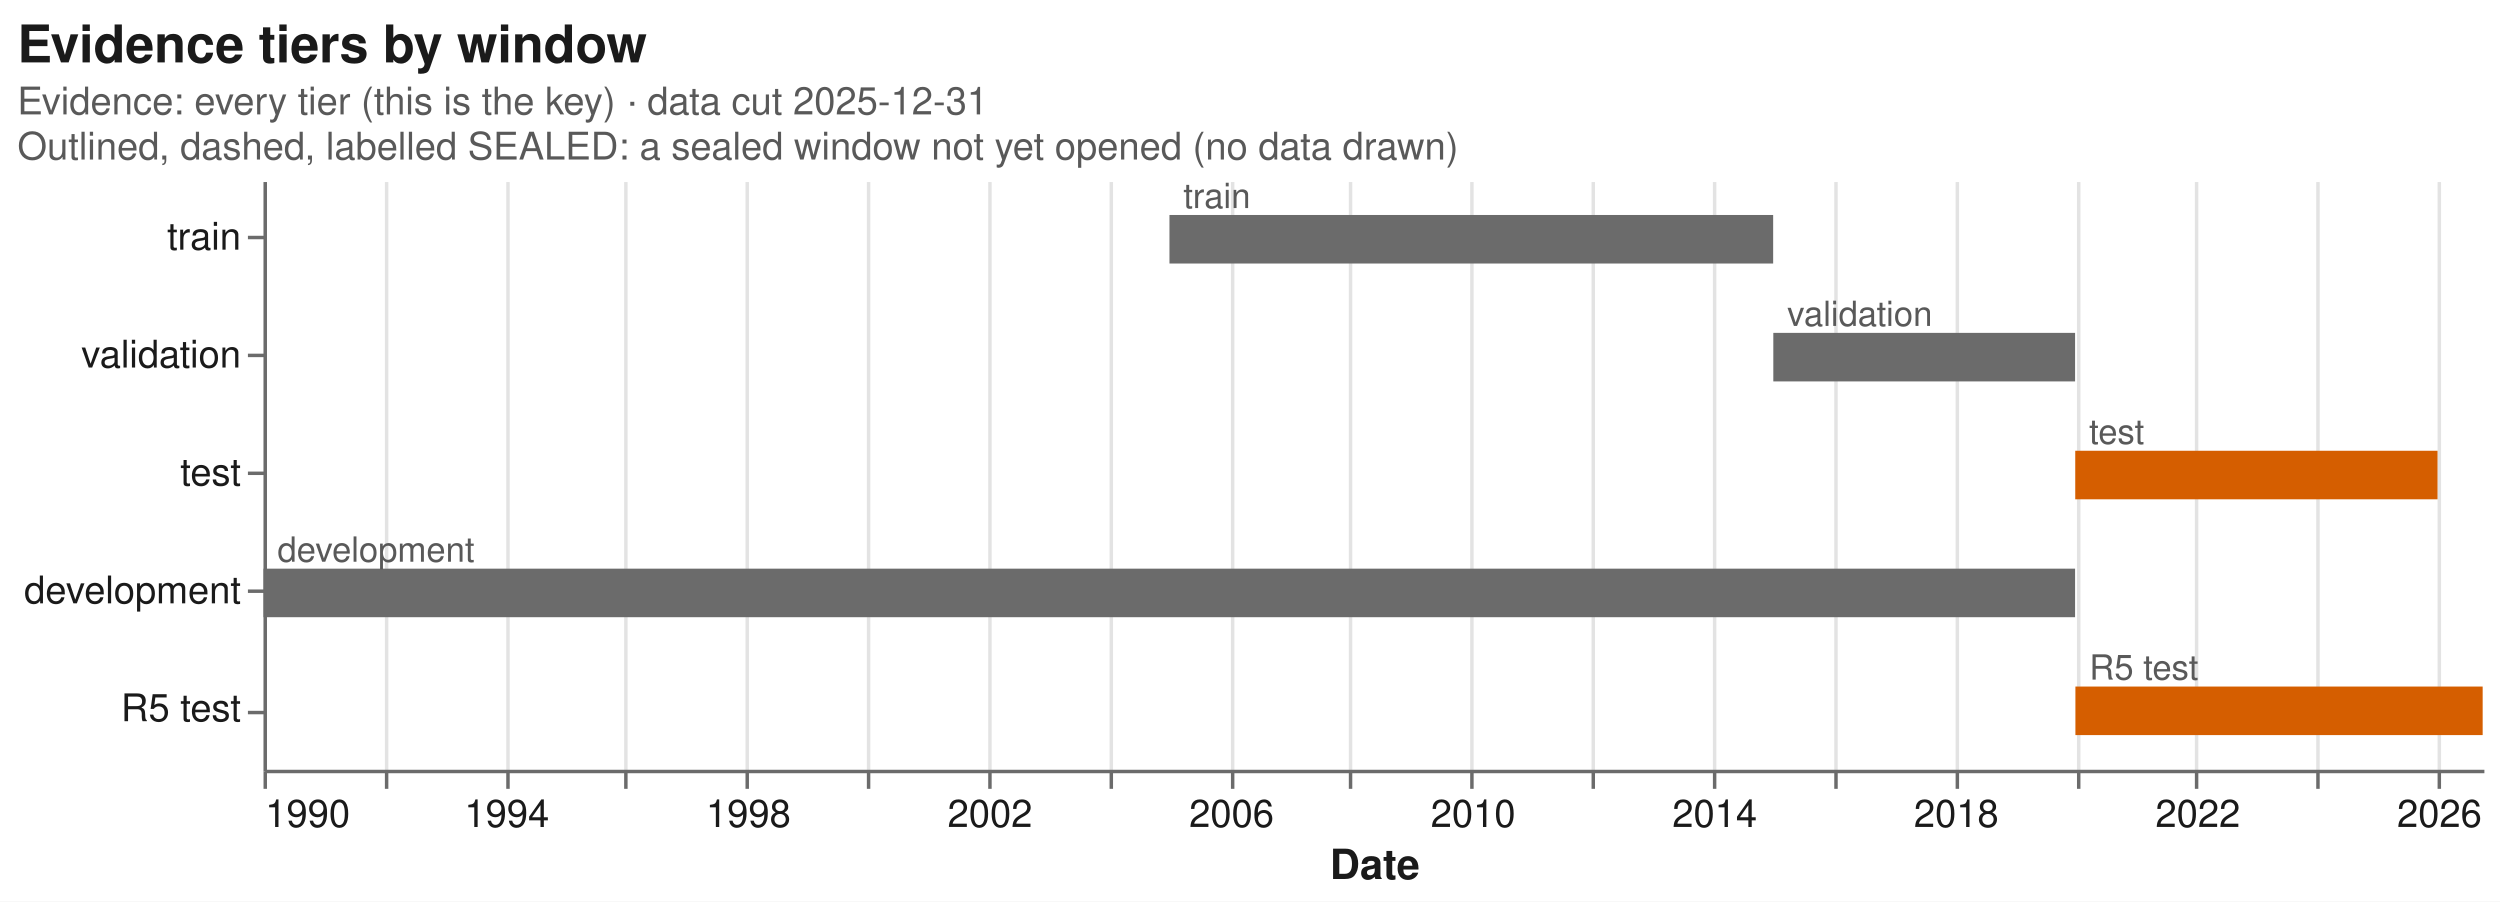
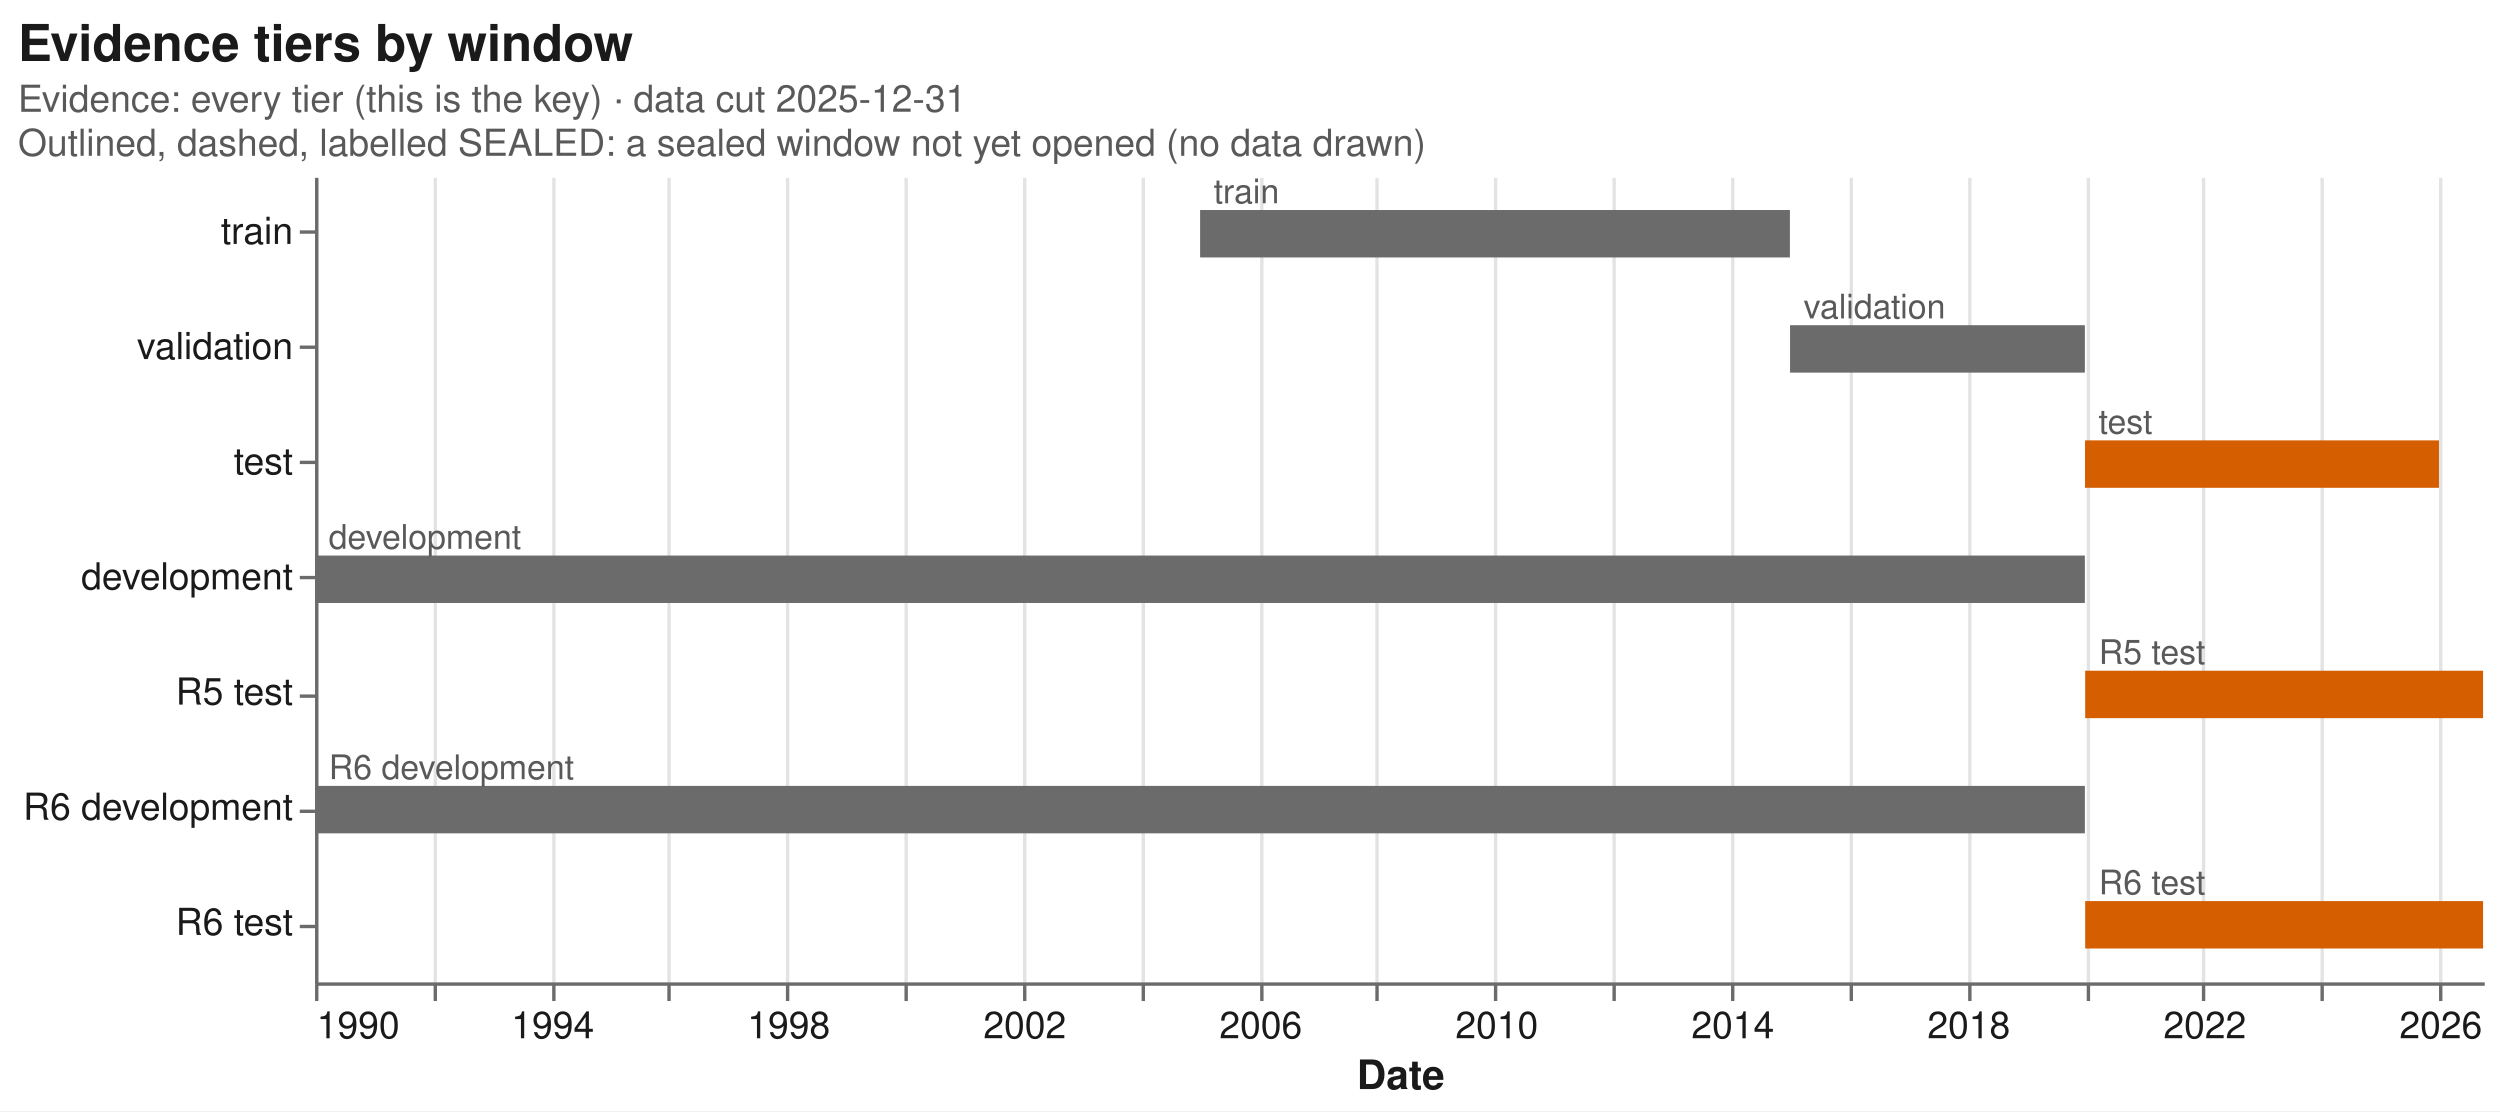
- <svg xmlns="http://www.w3.org/2000/svg" version="1.1" class="marks" width="721" height="260" viewBox="0 0 721 260">
-   <rect width="721" height="260" fill="#FFFFFF" />
-   <g fill="none" stroke-miterlimit="10" transform="translate(76,52)">
+ <svg xmlns="http://www.w3.org/2000/svg" version="1.1" class="marks" width="738" height="328" viewBox="0 0 738 328">
+   <rect width="738" height="328" fill="#FFFFFF" />
+   <g fill="none" stroke-miterlimit="10" transform="translate(93,52)">
    <g class="mark-group role-frame root" role="graphics-object" aria-roledescription="group mark container">
      <g transform="translate(0,0)">
-         <path class="background" aria-hidden="true" d="M0,0h640v170h-640Z" />
+         <path class="background" aria-hidden="true" d="M0,0h640v238h-640Z" />
        <g>
          <g class="mark-group role-axis" aria-hidden="true">
-             <g transform="translate(0.5,170.5)">
+             <g transform="translate(0.5,238.5)">
              <path class="background" aria-hidden="true" d="M0,0h0v0h0Z" pointer-events="none" />
              <g>
                <g class="mark-rule role-axis-grid" pointer-events="none">
-                   <line transform="translate(0,0)" x2="0" y2="-170" stroke="#E3E3E3" stroke-width="1" opacity="1" />
-                   <line transform="translate(35,0)" x2="0" y2="-170" stroke="#E3E3E3" stroke-width="1" opacity="1" />
-                   <line transform="translate(70,0)" x2="0" y2="-170" stroke="#E3E3E3" stroke-width="1" opacity="1" />
-                   <line transform="translate(104,0)" x2="0" y2="-170" stroke="#E3E3E3" stroke-width="1" opacity="1" />
-                   <line transform="translate(139,0)" x2="0" y2="-170" stroke="#E3E3E3" stroke-width="1" opacity="1" />
-                   <line transform="translate(174,0)" x2="0" y2="-170" stroke="#E3E3E3" stroke-width="1" opacity="1" />
-                   <line transform="translate(209,0)" x2="0" y2="-170" stroke="#E3E3E3" stroke-width="1" opacity="1" />
-                   <line transform="translate(244,0)" x2="0" y2="-170" stroke="#E3E3E3" stroke-width="1" opacity="1" />
-                   <line transform="translate(279,0)" x2="0" y2="-170" stroke="#E3E3E3" stroke-width="1" opacity="1" />
-                   <line transform="translate(313,0)" x2="0" y2="-170" stroke="#E3E3E3" stroke-width="1" opacity="1" />
-                   <line transform="translate(348,0)" x2="0" y2="-170" stroke="#E3E3E3" stroke-width="1" opacity="1" />
-                   <line transform="translate(383,0)" x2="0" y2="-170" stroke="#E3E3E3" stroke-width="1" opacity="1" />
-                   <line transform="translate(418,0)" x2="0" y2="-170" stroke="#E3E3E3" stroke-width="1" opacity="1" />
-                   <line transform="translate(453,0)" x2="0" y2="-170" stroke="#E3E3E3" stroke-width="1" opacity="1" />
-                   <line transform="translate(488,0)" x2="0" y2="-170" stroke="#E3E3E3" stroke-width="1" opacity="1" />
-                   <line transform="translate(523,0)" x2="0" y2="-170" stroke="#E3E3E3" stroke-width="1" opacity="1" />
-                   <line transform="translate(557,0)" x2="0" y2="-170" stroke="#E3E3E3" stroke-width="1" opacity="1" />
-                   <line transform="translate(592,0)" x2="0" y2="-170" stroke="#E3E3E3" stroke-width="1" opacity="1" />
-                   <line transform="translate(627,0)" x2="0" y2="-170" stroke="#E3E3E3" stroke-width="1" opacity="1" />
+                   <line transform="translate(0,0)" x2="0" y2="-238" stroke="#E3E3E3" stroke-width="1" opacity="1" />
+                   <line transform="translate(35,0)" x2="0" y2="-238" stroke="#E3E3E3" stroke-width="1" opacity="1" />
+                   <line transform="translate(70,0)" x2="0" y2="-238" stroke="#E3E3E3" stroke-width="1" opacity="1" />
+                   <line transform="translate(104,0)" x2="0" y2="-238" stroke="#E3E3E3" stroke-width="1" opacity="1" />
+                   <line transform="translate(139,0)" x2="0" y2="-238" stroke="#E3E3E3" stroke-width="1" opacity="1" />
+                   <line transform="translate(174,0)" x2="0" y2="-238" stroke="#E3E3E3" stroke-width="1" opacity="1" />
+                   <line transform="translate(209,0)" x2="0" y2="-238" stroke="#E3E3E3" stroke-width="1" opacity="1" />
+                   <line transform="translate(244,0)" x2="0" y2="-238" stroke="#E3E3E3" stroke-width="1" opacity="1" />
+                   <line transform="translate(279,0)" x2="0" y2="-238" stroke="#E3E3E3" stroke-width="1" opacity="1" />
+                   <line transform="translate(313,0)" x2="0" y2="-238" stroke="#E3E3E3" stroke-width="1" opacity="1" />
+                   <line transform="translate(348,0)" x2="0" y2="-238" stroke="#E3E3E3" stroke-width="1" opacity="1" />
+                   <line transform="translate(383,0)" x2="0" y2="-238" stroke="#E3E3E3" stroke-width="1" opacity="1" />
+                   <line transform="translate(418,0)" x2="0" y2="-238" stroke="#E3E3E3" stroke-width="1" opacity="1" />
+                   <line transform="translate(453,0)" x2="0" y2="-238" stroke="#E3E3E3" stroke-width="1" opacity="1" />
+                   <line transform="translate(488,0)" x2="0" y2="-238" stroke="#E3E3E3" stroke-width="1" opacity="1" />
+                   <line transform="translate(523,0)" x2="0" y2="-238" stroke="#E3E3E3" stroke-width="1" opacity="1" />
+                   <line transform="translate(557,0)" x2="0" y2="-238" stroke="#E3E3E3" stroke-width="1" opacity="1" />
+                   <line transform="translate(592,0)" x2="0" y2="-238" stroke="#E3E3E3" stroke-width="1" opacity="1" />
+                   <line transform="translate(627,0)" x2="0" y2="-238" stroke="#E3E3E3" stroke-width="1" opacity="1" />
                </g>
              </g>
              <path class="foreground" aria-hidden="true" d="" pointer-events="none" display="none" />
            </g>
          </g>
          <g class="mark-group role-axis" role="graphics-symbol" aria-roledescription="axis" aria-label="X-axis titled 'Date' for a utc scale with values from Monday, 01 January 1990, 12:00:00 AM UTC to Wednesday, 30 September 2026, 12:00:00 AM UTC">
-             <g transform="translate(0.5,170.5)">
+             <g transform="translate(0.5,238.5)">
              <path class="background" aria-hidden="true" d="M0,0h0v0h0Z" pointer-events="none" />
              <g>
                <g class="mark-rule role-axis-tick" pointer-events="none">
                  <line transform="translate(0,0)" x2="0" y2="5" stroke="#6B6B6B" stroke-width="1" opacity="1" />
                  <line transform="translate(35,0)" x2="0" y2="5" stroke="#6B6B6B" stroke-width="1" opacity="1" />
                  <line transform="translate(70,0)" x2="0" y2="5" stroke="#6B6B6B" stroke-width="1" opacity="1" />
                  <line transform="translate(104,0)" x2="0" y2="5" stroke="#6B6B6B" stroke-width="1" opacity="1" />
                  <line transform="translate(139,0)" x2="0" y2="5" stroke="#6B6B6B" stroke-width="1" opacity="1" />
                  <line transform="translate(174,0)" x2="0" y2="5" stroke="#6B6B6B" stroke-width="1" opacity="1" />
                  <line transform="translate(209,0)" x2="0" y2="5" stroke="#6B6B6B" stroke-width="1" opacity="1" />
                  <line transform="translate(244,0)" x2="0" y2="5" stroke="#6B6B6B" stroke-width="1" opacity="1" />
                  <line transform="translate(279,0)" x2="0" y2="5" stroke="#6B6B6B" stroke-width="1" opacity="1" />
                  <line transform="translate(313,0)" x2="0" y2="5" stroke="#6B6B6B" stroke-width="1" opacity="1" />
                  <line transform="translate(348,0)" x2="0" y2="5" stroke="#6B6B6B" stroke-width="1" opacity="1" />
                  <line transform="translate(383,0)" x2="0" y2="5" stroke="#6B6B6B" stroke-width="1" opacity="1" />
                  <line transform="translate(418,0)" x2="0" y2="5" stroke="#6B6B6B" stroke-width="1" opacity="1" />
                  <line transform="translate(453,0)" x2="0" y2="5" stroke="#6B6B6B" stroke-width="1" opacity="1" />
                  <line transform="translate(488,0)" x2="0" y2="5" stroke="#6B6B6B" stroke-width="1" opacity="1" />
                  <line transform="translate(523,0)" x2="0" y2="5" stroke="#6B6B6B" stroke-width="1" opacity="1" />
                  <line transform="translate(557,0)" x2="0" y2="5" stroke="#6B6B6B" stroke-width="1" opacity="1" />
                  <line transform="translate(592,0)" x2="0" y2="5" stroke="#6B6B6B" stroke-width="1" opacity="1" />
                  <line transform="translate(627,0)" x2="0" y2="5" stroke="#6B6B6B" stroke-width="1" opacity="1" />
                </g>
                <g class="mark-text role-axis-label" pointer-events="none">
                  <text text-anchor="start" transform="translate(0,16)" font-family="Helvetica Neue, Helvetica, Arial, sans-serif" font-size="11px" fill="#1A1A1A" opacity="1">1990</text>
                  <text text-anchor="middle" transform="translate(34.81112,16)" font-family="Helvetica Neue, Helvetica, Arial, sans-serif" font-size="11px" fill="#1A1A1A" opacity="0">1992</text>
                  <text text-anchor="middle" transform="translate(69.66992,16)" font-family="Helvetica Neue, Helvetica, Arial, sans-serif" font-size="11px" fill="#1A1A1A" opacity="1">1994</text>
                  <text text-anchor="middle" transform="translate(104.481,16)" font-family="Helvetica Neue, Helvetica, Arial, sans-serif" font-size="11px" fill="#1A1A1A" opacity="0">1996</text>
                  <text text-anchor="middle" transform="translate(139.3398,16)" font-family="Helvetica Neue, Helvetica, Arial, sans-serif" font-size="11px" fill="#1A1A1A" opacity="1">1998</text>
                  <text text-anchor="middle" transform="translate(174.151,16)" font-family="Helvetica Neue, Helvetica, Arial, sans-serif" font-size="11px" fill="#1A1A1A" opacity="0">2000</text>
                  <text text-anchor="middle" transform="translate(209.0098,16)" font-family="Helvetica Neue, Helvetica, Arial, sans-serif" font-size="11px" fill="#1A1A1A" opacity="1">2002</text>
                  <text text-anchor="middle" transform="translate(243.8209,16)" font-family="Helvetica Neue, Helvetica, Arial, sans-serif" font-size="11px" fill="#1A1A1A" opacity="0">2004</text>
                  <text text-anchor="middle" transform="translate(278.6797,16)" font-family="Helvetica Neue, Helvetica, Arial, sans-serif" font-size="11px" fill="#1A1A1A" opacity="1">2006</text>
                  <text text-anchor="middle" transform="translate(313.4908,16)" font-family="Helvetica Neue, Helvetica, Arial, sans-serif" font-size="11px" fill="#1A1A1A" opacity="0">2008</text>
                  <text text-anchor="middle" transform="translate(348.3496,16)" font-family="Helvetica Neue, Helvetica, Arial, sans-serif" font-size="11px" fill="#1A1A1A" opacity="1">2010</text>
                  <text text-anchor="middle" transform="translate(383.1607,16)" font-family="Helvetica Neue, Helvetica, Arial, sans-serif" font-size="11px" fill="#1A1A1A" opacity="0">2012</text>
                  <text text-anchor="middle" transform="translate(418.0195,16)" font-family="Helvetica Neue, Helvetica, Arial, sans-serif" font-size="11px" fill="#1A1A1A" opacity="1">2014</text>
                  <text text-anchor="middle" transform="translate(452.8306,16)" font-family="Helvetica Neue, Helvetica, Arial, sans-serif" font-size="11px" fill="#1A1A1A" opacity="0">2016</text>
                  <text text-anchor="middle" transform="translate(487.6894,16)" font-family="Helvetica Neue, Helvetica, Arial, sans-serif" font-size="11px" fill="#1A1A1A" opacity="1">2018</text>
                  <text text-anchor="middle" transform="translate(522.5006,16)" font-family="Helvetica Neue, Helvetica, Arial, sans-serif" font-size="11px" fill="#1A1A1A" opacity="0">2020</text>
                  <text text-anchor="middle" transform="translate(557.3594,16)" font-family="Helvetica Neue, Helvetica, Arial, sans-serif" font-size="11px" fill="#1A1A1A" opacity="1">2022</text>
                  <text text-anchor="middle" transform="translate(592.1705,16)" font-family="Helvetica Neue, Helvetica, Arial, sans-serif" font-size="11px" fill="#1A1A1A" opacity="0">2024</text>
                  <text text-anchor="middle" transform="translate(627.0293,16)" font-family="Helvetica Neue, Helvetica, Arial, sans-serif" font-size="11px" fill="#1A1A1A" opacity="1">2026</text>
                </g>
                <g class="mark-rule role-axis-domain" pointer-events="none">
                  <line transform="translate(0,0)" x2="640" y2="0" stroke="#6B6B6B" stroke-width="1" opacity="1" />
                </g>
                <g class="mark-text role-axis-title" pointer-events="none">
                  <text text-anchor="middle" transform="translate(320,31)" font-family="Helvetica Neue, Helvetica, Arial, sans-serif" font-size="12px" font-weight="bold" fill="#1A1A1A" opacity="1">Date</text>
                </g>
              </g>
              <path class="foreground" aria-hidden="true" d="" pointer-events="none" display="none" />
            </g>
          </g>
-           <g class="mark-group role-axis" role="graphics-symbol" aria-roledescription="axis" aria-label="Y-axis for a discrete scale with 5 values: train, validation, test, development, R5 test">
+           <g class="mark-group role-axis" role="graphics-symbol" aria-roledescription="axis" aria-label="Y-axis for a discrete scale with 7 values: train, validation, test, development, R5 test, R6 development, R6 test">
            <g transform="translate(0.5,0.5)">
              <path class="background" aria-hidden="true" d="M0,0h0v0h0Z" pointer-events="none" />
              <g>
                <g class="mark-rule role-axis-tick" pointer-events="none">
                  <line transform="translate(0,16)" x2="-5" y2="0" stroke="#6B6B6B" stroke-width="1" opacity="1" />
                  <line transform="translate(0,50)" x2="-5" y2="0" stroke="#6B6B6B" stroke-width="1" opacity="1" />
                  <line transform="translate(0,84)" x2="-5" y2="0" stroke="#6B6B6B" stroke-width="1" opacity="1" />
                  <line transform="translate(0,118)" x2="-5" y2="0" stroke="#6B6B6B" stroke-width="1" opacity="1" />
                  <line transform="translate(0,153)" x2="-5" y2="0" stroke="#6B6B6B" stroke-width="1" opacity="1" />
+                   <line transform="translate(0,187)" x2="-5" y2="0" stroke="#6B6B6B" stroke-width="1" opacity="1" />
+                   <line transform="translate(0,221)" x2="-5" y2="0" stroke="#6B6B6B" stroke-width="1" opacity="1" />
                </g>
                <g class="mark-text role-axis-label" pointer-events="none">
                  <text text-anchor="end" transform="translate(-7,19.5)" font-family="Helvetica Neue, Helvetica, Arial, sans-serif" font-size="11px" fill="#1A1A1A" opacity="1">train</text>
                  <text text-anchor="end" transform="translate(-7,53.5)" font-family="Helvetica Neue, Helvetica, Arial, sans-serif" font-size="11px" fill="#1A1A1A" opacity="1">validation</text>
                  <text text-anchor="end" transform="translate(-7,87.5)" font-family="Helvetica Neue, Helvetica, Arial, sans-serif" font-size="11px" fill="#1A1A1A" opacity="1">test</text>
                  <text text-anchor="end" transform="translate(-7,121.5)" font-family="Helvetica Neue, Helvetica, Arial, sans-serif" font-size="11px" fill="#1A1A1A" opacity="1">development</text>
                  <text text-anchor="end" transform="translate(-7,155.5)" font-family="Helvetica Neue, Helvetica, Arial, sans-serif" font-size="11px" fill="#1A1A1A" opacity="1">R5 test</text>
+                   <text text-anchor="end" transform="translate(-7,189.5)" font-family="Helvetica Neue, Helvetica, Arial, sans-serif" font-size="11px" fill="#1A1A1A" opacity="1">R6 development</text>
+                   <text text-anchor="end" transform="translate(-7,223.5)" font-family="Helvetica Neue, Helvetica, Arial, sans-serif" font-size="11px" fill="#1A1A1A" opacity="1">R6 test</text>
                </g>
                <g class="mark-rule role-axis-domain" pointer-events="none">
-                   <line transform="translate(0,0)" x2="0" y2="170" stroke="#6B6B6B" stroke-width="1" opacity="1" />
+                   <line transform="translate(0,0)" x2="0" y2="238" stroke="#6B6B6B" stroke-width="1" opacity="1" />
                </g>
              </g>
              <path class="foreground" aria-hidden="true" d="" pointer-events="none" display="none" />
            </g>
          </g>
          <g class="mark-rect role-mark layer_0_marks" role="graphics-object" aria-roledescription="rect mark container">
            <path aria-label="Date: Jan 01, 2005; name: train; end: Dec 30, 2014; Evidence tier: In-sample (not evidence); tier_label: In-sample (not evidence); start: 1104537600000; note: v1 chose its parameters here" role="graphics-symbol" aria-roledescription="bar" d="M261.274,10h174.103v14h-174.103Z" fill="#6B6B6B" />
            <path aria-label="Date: Jan 01, 2015; name: validation; end: Dec 30, 2019; Evidence tier: In-sample (not evidence); tier_label: In-sample (not evidence); start: 1420070400000; note: v1 chose its parameters here" role="graphics-symbol" aria-roledescription="bar" d="M435.425,44h87.028v14h-87.028Z" fill="#6B6B6B" />
            <path aria-label="Date: Jan 01, 2020; name: test; end: Dec 30, 2025; Evidence tier: Disclosed reuse, same family; tier_label: Disclosed reuse, same family; start: 1577836800000; note: seen by owner in v1, disclosed" role="graphics-symbol" aria-roledescription="bar" d="M522.501,78h104.481v14h-104.481Z" fill="#D55E00" />
            <path aria-label="Date: Jan 01, 1990; name: development; end: Dec 30, 2019; Evidence tier: In-sample (not evidence); tier_label: In-sample (not evidence); start: 631152000000; note: every R2 choice was made here" role="graphics-symbol" aria-roledescription="bar" d="M0,112h522.453v14h-522.453Z" fill="#6B6B6B" />
            <path aria-label="Date: Jan 02, 2020; name: R5 test; end: Sep 29, 2026; Evidence tier: Disclosed reuse, same family; tier_label: Disclosed reuse, same family; start: 1577923200000; note: frozen rules run once; seen by owner in v1, disclosed" role="graphics-symbol" aria-roledescription="bar" d="M522.548,146h117.452v14h-117.452Z" fill="#D55E00" />
+             <path aria-label="Date: Jan 02, 1990; name: R6 development; end: Dec 30, 2019; Evidence tier: In-sample (not evidence); tier_label: In-sample (not evidence); start: 631238400000; note: in-sample" role="graphics-symbol" aria-roledescription="bar" d="M0.048,180h522.405v14h-522.405Z" fill="#6B6B6B" />
+             <path aria-label="Date: Jan 02, 2020; name: R6 test; end: Sep 29, 2026; Evidence tier: Disclosed reuse, same family; tier_label: Disclosed reuse, same family; start: 1577923200000; note: disclosed reuse: ideas inspired by this window" role="graphics-symbol" aria-roledescription="bar" d="M522.548,214h117.452v14h-117.452Z" fill="#D55E00" />
          </g>
          <g class="mark-rect role-mark layer_1_marks" role="graphics-symbol" aria-roledescription="rect mark container" />
          <g class="mark-text role-mark layer_2_marks" role="graphics-object" aria-roledescription="text mark container">
            <text aria-label="start: Jan 01, 2005; name: train; label: train" role="graphics-symbol" aria-roledescription="text mark" text-anchor="start" transform="translate(265.2741,8)" font-family="Helvetica Neue, Helvetica, Arial, sans-serif" font-size="10px" fill="#595959">train</text>
            <text aria-label="start: Jan 01, 2015; name: validation; label: validation" role="graphics-symbol" aria-roledescription="text mark" text-anchor="start" transform="translate(439.4251,42)" font-family="Helvetica Neue, Helvetica, Arial, sans-serif" font-size="10px" fill="#595959">validation</text>
            <text aria-label="start: Jan 01, 2020; name: test; label: test" role="graphics-symbol" aria-roledescription="text mark" text-anchor="start" transform="translate(526.5006,76)" font-family="Helvetica Neue, Helvetica, Arial, sans-serif" font-size="10px" fill="#595959">test</text>
            <text aria-label="start: Jan 01, 1990; name: development; label: development" role="graphics-symbol" aria-roledescription="text mark" text-anchor="start" transform="translate(4,110)" font-family="Helvetica Neue, Helvetica, Arial, sans-serif" font-size="10px" fill="#595959">development</text>
            <text aria-label="start: Jan 02, 2020; name: R5 test; label: R5 test" role="graphics-symbol" aria-roledescription="text mark" text-anchor="start" transform="translate(526.5482,144)" font-family="Helvetica Neue, Helvetica, Arial, sans-serif" font-size="10px" fill="#595959">R5 test</text>
+             <text aria-label="start: Jan 02, 1990; name: R6 development; label: R6 development" role="graphics-symbol" aria-roledescription="text mark" text-anchor="start" transform="translate(4.047686,178)" font-family="Helvetica Neue, Helvetica, Arial, sans-serif" font-size="10px" fill="#595959">R6 development</text>
+             <text aria-label="start: Jan 02, 2020; name: R6 test; label: R6 test" role="graphics-symbol" aria-roledescription="text mark" text-anchor="start" transform="translate(526.5482,212)" font-family="Helvetica Neue, Helvetica, Arial, sans-serif" font-size="10px" fill="#595959">R6 test</text>
          </g>
          <g class="mark-group role-title">
-             <g transform="translate(-70.987,-46)">
+             <g transform="translate(-87.69599,-46)">
              <path class="background" aria-hidden="true" d="M0,0h0v0h0Z" pointer-events="none" />
              <g>
                <g class="mark-text role-title-text" role="graphics-symbol" aria-roledescription="title" aria-label="Title text 'Evidence tiers by window'" pointer-events="none">
                  <text text-anchor="start" transform="translate(0,12)" font-family="Helvetica Neue, Helvetica, Arial, sans-serif" font-size="15px" font-weight="bold" fill="#1A1A1A" opacity="1">Evidence tiers by window</text>
                </g>
                <g class="mark-text role-title-subtitle" role="graphics-symbol" aria-roledescription="subtitle" aria-label="Subtitle text 'Evidence: every tier (this is the key) · data cut 2025-12-31 Outlined, dashed, labelled SEALED: a sealed window not yet opened (no data drawn)'" pointer-events="none">
                  <text text-anchor="start" transform="translate(0,27)" font-family="Helvetica Neue, Helvetica, Arial, sans-serif" font-size="11px" fill="#595959" opacity="1">
                    <tspan>Evidence: every tier (this is the key) · data cut 2025-12-31</tspan>
                    <tspan x="0" dy="13">Outlined, dashed, labelled SEALED: a sealed window not yet opened (no data drawn)</tspan>
                  </text>
                </g>
              </g>
              <path class="foreground" aria-hidden="true" d="" pointer-events="none" display="none" />
            </g>
          </g>
        </g>
        <path class="foreground" aria-hidden="true" d="" display="none" />
      </g>
    </g>
  </g>
</svg>
